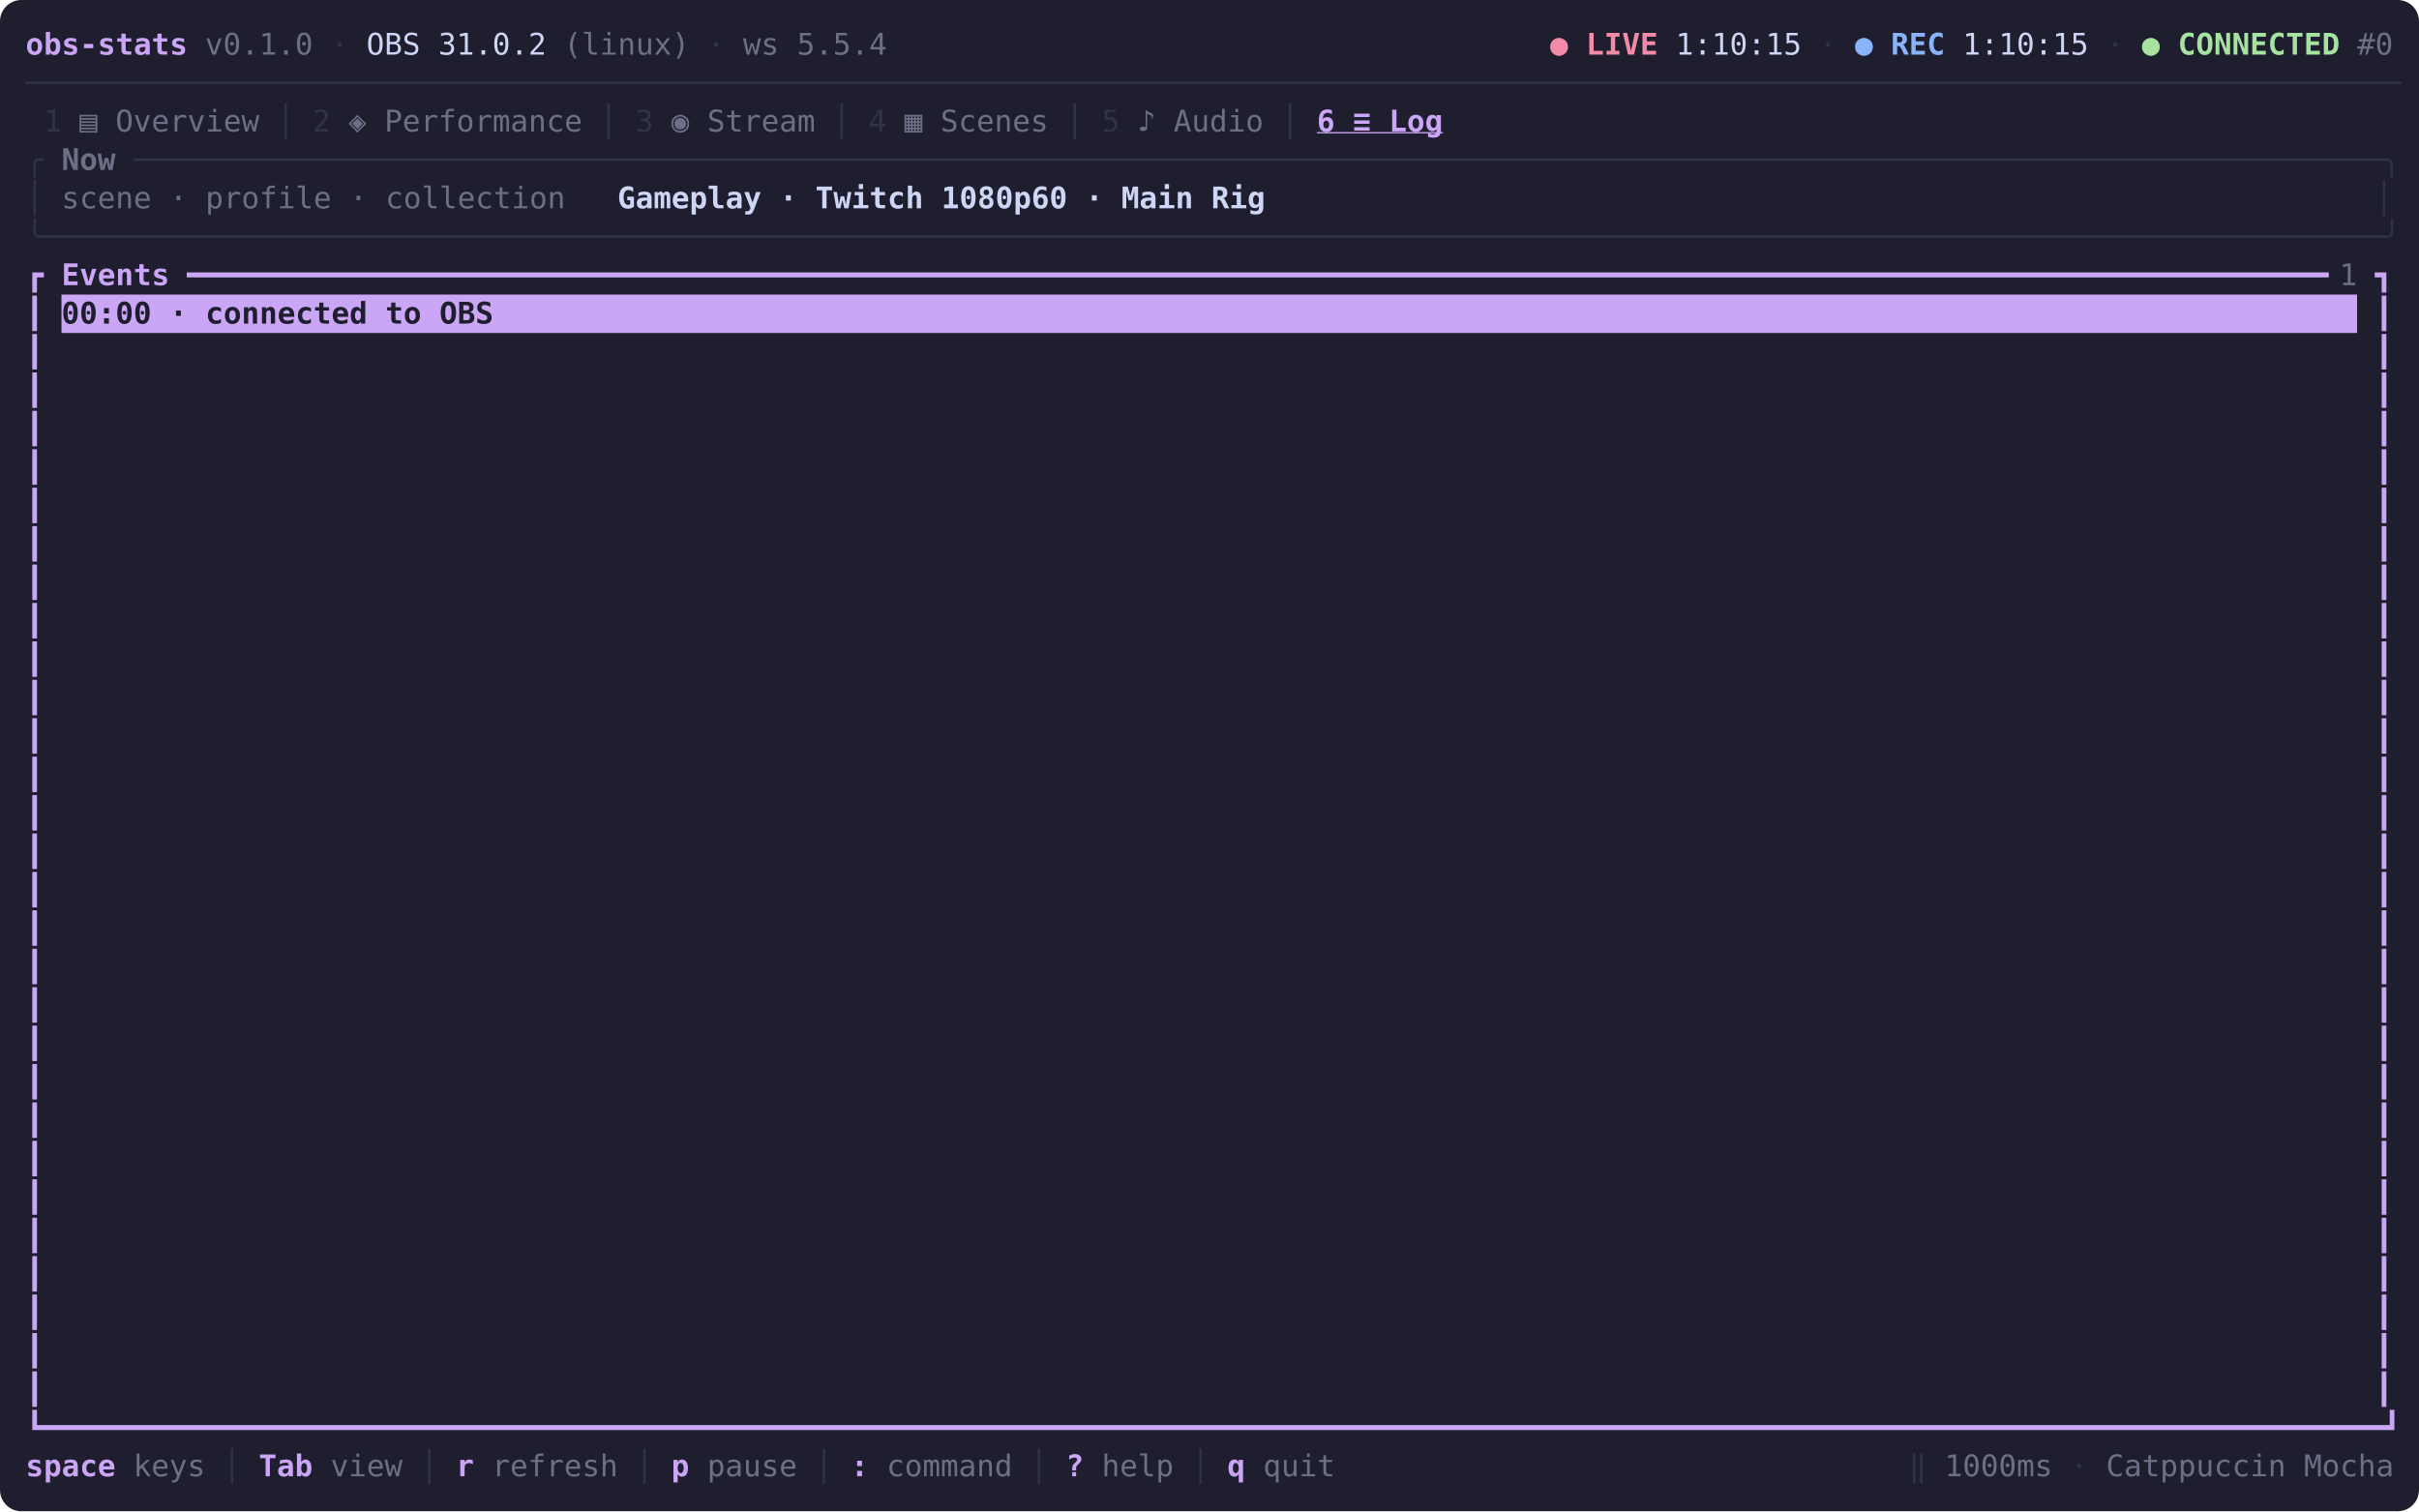
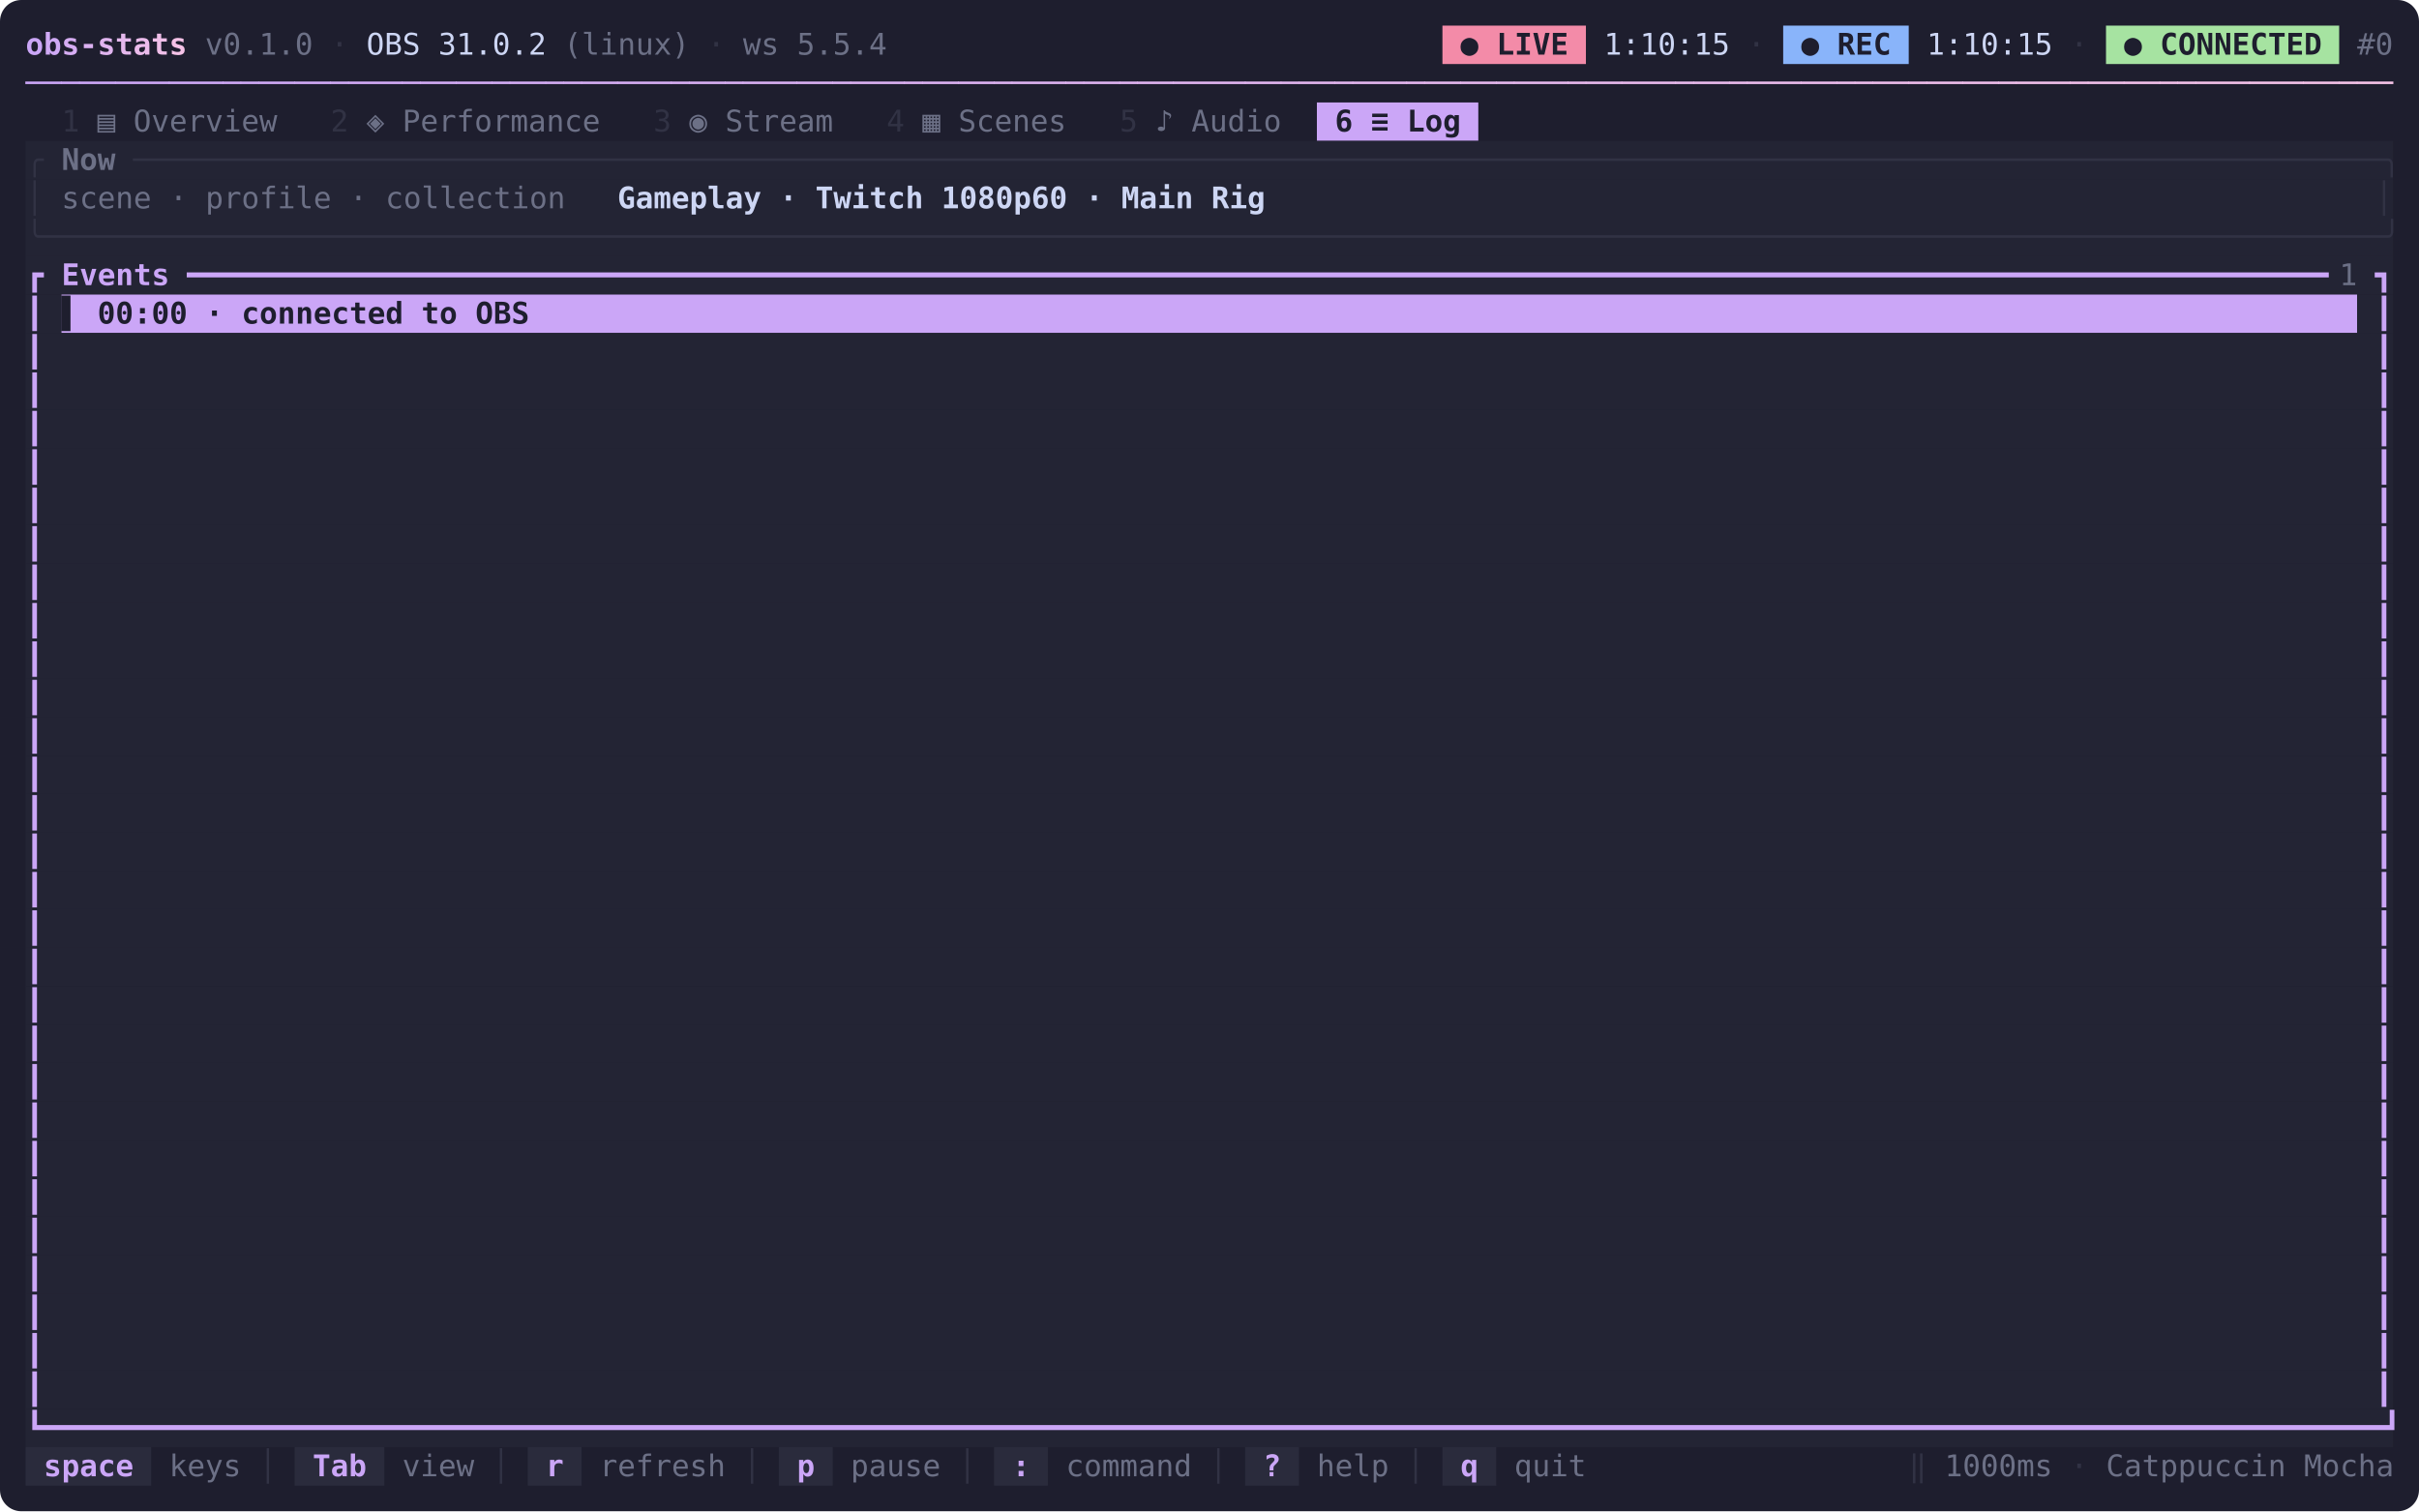
<svg xmlns="http://www.w3.org/2000/svg" viewBox="0 0 1133 708" width="1133" height="708" font-family="ui-monospace, SFMono-Regular, Menlo, Consolas, 'DejaVu Sans Mono', monospace" font-size="14">
  <rect width="100%" height="100%" rx="10" fill="#1E1E2E" />
  <g transform="translate(12 12)">
+     <rect x="663.6" y="0.0" width="67.2" height="18.0" fill="#F38BA8" />
+     <rect x="823.2" y="0.0" width="58.8" height="18.0" fill="#89B4FA" />
+     <rect x="974.4" y="0.0" width="109.2" height="18.0" fill="#A6E3A1" />
+     <rect x="604.8" y="36.0" width="75.6" height="18.0" fill="#CBA6F7" />
+     <rect x="0.0" y="54.0" width="1108.8" height="18.0" fill="#232434" />
+     <rect x="0.0" y="72.0" width="1108.8" height="18.0" fill="#232434" />
+     <rect x="0.0" y="90.0" width="1108.8" height="18.0" fill="#232434" />
+     <rect x="0.0" y="108.0" width="1108.8" height="18.0" fill="#232434" />
+     <rect x="0.0" y="126.0" width="16.8" height="18.0" fill="#232434" />
    <rect x="16.8" y="126.0" width="1075.2" height="18.0" fill="#CBA6F7" />
-     <text x="0.0" y="13.6" textLength="75.6" lengthAdjust="spacingAndGlyphs" fill="#CBA6F7" xml:space="preserve" font-weight="700">obs-stats</text>
+     <rect x="1092.0" y="126.0" width="16.8" height="18.0" fill="#232434" />
+     <rect x="0.0" y="144.0" width="1108.8" height="18.0" fill="#232434" />
+     <rect x="0.0" y="162.0" width="1108.8" height="18.0" fill="#232434" />
+     <rect x="0.0" y="180.0" width="1108.8" height="18.0" fill="#232434" />
+     <rect x="0.0" y="198.0" width="1108.8" height="18.0" fill="#232434" />
+     <rect x="0.0" y="216.0" width="1108.8" height="18.0" fill="#232434" />
+     <rect x="0.0" y="234.0" width="1108.8" height="18.0" fill="#232434" />
+     <rect x="0.0" y="252.0" width="1108.8" height="18.0" fill="#232434" />
+     <rect x="0.0" y="270.0" width="1108.8" height="18.0" fill="#232434" />
+     <rect x="0.0" y="288.0" width="1108.8" height="18.0" fill="#232434" />
+     <rect x="0.0" y="306.0" width="1108.8" height="18.0" fill="#232434" />
+     <rect x="0.0" y="324.0" width="1108.8" height="18.0" fill="#232434" />
+     <rect x="0.0" y="342.0" width="1108.8" height="18.0" fill="#232434" />
+     <rect x="0.0" y="360.0" width="1108.8" height="18.0" fill="#232434" />
+     <rect x="0.0" y="378.0" width="1108.8" height="18.0" fill="#232434" />
+     <rect x="0.0" y="396.0" width="1108.8" height="18.0" fill="#232434" />
+     <rect x="0.0" y="414.0" width="1108.8" height="18.0" fill="#232434" />
+     <rect x="0.0" y="432.0" width="1108.8" height="18.0" fill="#232434" />
+     <rect x="0.0" y="450.0" width="1108.8" height="18.0" fill="#232434" />
+     <rect x="0.0" y="468.0" width="1108.8" height="18.0" fill="#232434" />
+     <rect x="0.0" y="486.0" width="1108.8" height="18.0" fill="#232434" />
+     <rect x="0.0" y="504.0" width="1108.8" height="18.0" fill="#232434" />
+     <rect x="0.0" y="522.0" width="1108.8" height="18.0" fill="#232434" />
+     <rect x="0.0" y="540.0" width="1108.8" height="18.0" fill="#232434" />
+     <rect x="0.0" y="558.0" width="1108.8" height="18.0" fill="#232434" />
+     <rect x="0.0" y="576.0" width="1108.8" height="18.0" fill="#232434" />
+     <rect x="0.0" y="594.0" width="1108.8" height="18.0" fill="#232434" />
+     <rect x="0.0" y="612.0" width="1108.8" height="18.0" fill="#232434" />
+     <rect x="0.0" y="630.0" width="1108.8" height="18.0" fill="#232434" />
+     <rect x="0.0" y="648.0" width="1108.8" height="18.0" fill="#232434" />
+     <rect x="0.0" y="666.0" width="58.8" height="18.0" fill="#2A2B3C" />
+     <rect x="126.0" y="666.0" width="42.0" height="18.0" fill="#2A2B3C" />
+     <rect x="235.2" y="666.0" width="25.2" height="18.0" fill="#2A2B3C" />
+     <rect x="352.8" y="666.0" width="25.2" height="18.0" fill="#2A2B3C" />
+     <rect x="453.6" y="666.0" width="25.2" height="18.0" fill="#2A2B3C" />
+     <rect x="571.2" y="666.0" width="25.2" height="18.0" fill="#2A2B3C" />
+     <rect x="663.6" y="666.0" width="25.2" height="18.0" fill="#2A2B3C" />
+     <text x="0.0" y="13.6" textLength="8.4" lengthAdjust="spacingAndGlyphs" fill="#CBA6F7" xml:space="preserve" font-weight="700">o</text>
+     <text x="8.4" y="13.6" textLength="8.4" lengthAdjust="spacingAndGlyphs" fill="#D0AAF5" xml:space="preserve" font-weight="700">b</text>
+     <text x="16.8" y="13.6" textLength="8.4" lengthAdjust="spacingAndGlyphs" fill="#D6ADF3" xml:space="preserve" font-weight="700">s</text>
+     <text x="25.2" y="13.6" textLength="8.4" lengthAdjust="spacingAndGlyphs" fill="#DBB1F1" xml:space="preserve" font-weight="700">-</text>
+     <text x="33.6" y="13.6" textLength="8.4" lengthAdjust="spacingAndGlyphs" fill="#E0B4EF" xml:space="preserve" font-weight="700">s</text>
+     <text x="42.0" y="13.6" textLength="8.4" lengthAdjust="spacingAndGlyphs" fill="#E5B8ED" xml:space="preserve" font-weight="700">t</text>
+     <text x="50.4" y="13.6" textLength="8.4" lengthAdjust="spacingAndGlyphs" fill="#EBBBEB" xml:space="preserve" font-weight="700">a</text>
+     <text x="58.8" y="13.6" textLength="8.4" lengthAdjust="spacingAndGlyphs" fill="#F0BFE9" xml:space="preserve" font-weight="700">t</text>
+     <text x="67.2" y="13.6" textLength="8.4" lengthAdjust="spacingAndGlyphs" fill="#F5C2E7" xml:space="preserve" font-weight="700">s</text>
    <text x="75.6" y="13.6" textLength="58.8" lengthAdjust="spacingAndGlyphs" fill="#6C7086" xml:space="preserve"> v0.1.0</text>
    <text x="134.4" y="13.6" textLength="25.2" lengthAdjust="spacingAndGlyphs" fill="#313244" xml:space="preserve"> · </text>
    <text x="159.6" y="13.6" textLength="84.0" lengthAdjust="spacingAndGlyphs" fill="#CDD6F4" xml:space="preserve">OBS 31.0.2</text>
    <text x="243.6" y="13.6" textLength="67.2" lengthAdjust="spacingAndGlyphs" fill="#6C7086" xml:space="preserve"> (linux)</text>
    <text x="310.8" y="13.6" textLength="25.2" lengthAdjust="spacingAndGlyphs" fill="#313244" xml:space="preserve"> · </text>
    <text x="336.0" y="13.6" textLength="67.2" lengthAdjust="spacingAndGlyphs" fill="#6C7086" xml:space="preserve">ws 5.5.4</text>
-     <text x="714.0" y="13.6" textLength="50.4" lengthAdjust="spacingAndGlyphs" fill="#F38BA8" xml:space="preserve" font-weight="700">● LIVE</text>
-     <text x="764.4" y="13.6" textLength="67.2" lengthAdjust="spacingAndGlyphs" fill="#CDD6F4" xml:space="preserve"> 1:10:15</text>
-     <text x="831.6" y="13.6" textLength="25.2" lengthAdjust="spacingAndGlyphs" fill="#313244" xml:space="preserve"> · </text>
-     <text x="856.8" y="13.6" textLength="42.0" lengthAdjust="spacingAndGlyphs" fill="#89B4FA" xml:space="preserve" font-weight="700">● REC</text>
-     <text x="898.8" y="13.6" textLength="67.2" lengthAdjust="spacingAndGlyphs" fill="#CDD6F4" xml:space="preserve"> 1:10:15</text>
-     <text x="966.0" y="13.6" textLength="25.2" lengthAdjust="spacingAndGlyphs" fill="#313244" xml:space="preserve"> · </text>
-     <text x="991.2" y="13.6" textLength="92.4" lengthAdjust="spacingAndGlyphs" fill="#A6E3A1" xml:space="preserve" font-weight="700">● CONNECTED</text>
+     <text x="663.6" y="13.6" textLength="67.2" lengthAdjust="spacingAndGlyphs" fill="#1E1E2E" xml:space="preserve" font-weight="700"> ● LIVE </text>
+     <text x="730.8" y="13.6" textLength="67.2" lengthAdjust="spacingAndGlyphs" fill="#CDD6F4" xml:space="preserve"> 1:10:15</text>
+     <text x="798.0" y="13.6" textLength="25.2" lengthAdjust="spacingAndGlyphs" fill="#313244" xml:space="preserve"> · </text>
+     <text x="823.2" y="13.6" textLength="58.8" lengthAdjust="spacingAndGlyphs" fill="#1E1E2E" xml:space="preserve" font-weight="700"> ● REC </text>
+     <text x="882.0" y="13.6" textLength="67.2" lengthAdjust="spacingAndGlyphs" fill="#CDD6F4" xml:space="preserve"> 1:10:15</text>
+     <text x="949.2" y="13.6" textLength="25.2" lengthAdjust="spacingAndGlyphs" fill="#313244" xml:space="preserve"> · </text>
+     <text x="974.4" y="13.6" textLength="109.2" lengthAdjust="spacingAndGlyphs" fill="#1E1E2E" xml:space="preserve" font-weight="700"> ● CONNECTED </text>
    <text x="1083.6" y="13.6" textLength="25.2" lengthAdjust="spacingAndGlyphs" fill="#6C7086" xml:space="preserve"> #0</text>
-     <text x="0.0" y="31.6" textLength="1108.8" lengthAdjust="spacingAndGlyphs" fill="#313244" xml:space="preserve">────────────────────────────────────────────────────────────────────────────────────────────────────────────────────────────────────</text>
-     <text x="8.4" y="49.6" textLength="16.8" lengthAdjust="spacingAndGlyphs" fill="#313244" xml:space="preserve">1 </text>
-     <text x="25.2" y="49.6" textLength="92.4" lengthAdjust="spacingAndGlyphs" fill="#6C7086" xml:space="preserve">▤ Overview </text>
-     <text x="117.6" y="49.6" textLength="8.4" lengthAdjust="spacingAndGlyphs" fill="#313244" xml:space="preserve">│</text>
-     <text x="134.4" y="49.6" textLength="16.8" lengthAdjust="spacingAndGlyphs" fill="#313244" xml:space="preserve">2 </text>
-     <text x="151.2" y="49.6" textLength="117.6" lengthAdjust="spacingAndGlyphs" fill="#6C7086" xml:space="preserve">◈ Performance </text>
-     <text x="268.8" y="49.6" textLength="8.4" lengthAdjust="spacingAndGlyphs" fill="#313244" xml:space="preserve">│</text>
-     <text x="285.6" y="49.6" textLength="16.8" lengthAdjust="spacingAndGlyphs" fill="#313244" xml:space="preserve">3 </text>
-     <text x="302.4" y="49.6" textLength="75.6" lengthAdjust="spacingAndGlyphs" fill="#6C7086" xml:space="preserve">◉ Stream </text>
-     <text x="378.0" y="49.6" textLength="8.4" lengthAdjust="spacingAndGlyphs" fill="#313244" xml:space="preserve">│</text>
-     <text x="394.8" y="49.6" textLength="16.8" lengthAdjust="spacingAndGlyphs" fill="#313244" xml:space="preserve">4 </text>
-     <text x="411.6" y="49.6" textLength="75.6" lengthAdjust="spacingAndGlyphs" fill="#6C7086" xml:space="preserve">▦ Scenes </text>
-     <text x="487.2" y="49.6" textLength="8.4" lengthAdjust="spacingAndGlyphs" fill="#313244" xml:space="preserve">│</text>
-     <text x="504.0" y="49.6" textLength="16.8" lengthAdjust="spacingAndGlyphs" fill="#313244" xml:space="preserve">5 </text>
-     <text x="520.8" y="49.6" textLength="67.2" lengthAdjust="spacingAndGlyphs" fill="#6C7086" xml:space="preserve">♪ Audio </text>
-     <text x="588.0" y="49.6" textLength="8.4" lengthAdjust="spacingAndGlyphs" fill="#313244" xml:space="preserve">│</text>
-     <text x="604.8" y="49.6" textLength="58.8" lengthAdjust="spacingAndGlyphs" fill="#CBA6F7" xml:space="preserve" font-weight="700" text-decoration="underline">6 ≡ Log</text>
+     <text x="0.0" y="31.6" textLength="16.8" lengthAdjust="spacingAndGlyphs" fill="#CBA6F7" xml:space="preserve">──</text>
+     <text x="16.8" y="31.6" textLength="8.4" lengthAdjust="spacingAndGlyphs" fill="#CCA6F7" xml:space="preserve">─</text>
+     <text x="25.2" y="31.6" textLength="16.8" lengthAdjust="spacingAndGlyphs" fill="#CCA7F7" xml:space="preserve">──</text>
+     <text x="42.0" y="31.6" textLength="25.2" lengthAdjust="spacingAndGlyphs" fill="#CDA7F6" xml:space="preserve">───</text>
+     <text x="67.2" y="31.6" textLength="25.2" lengthAdjust="spacingAndGlyphs" fill="#CEA8F6" xml:space="preserve">───</text>
+     <text x="92.4" y="31.6" textLength="8.4" lengthAdjust="spacingAndGlyphs" fill="#CFA8F6" xml:space="preserve">─</text>
+     <text x="100.8" y="31.6" textLength="8.4" lengthAdjust="spacingAndGlyphs" fill="#CFA9F6" xml:space="preserve">─</text>
+     <text x="109.2" y="31.6" textLength="16.8" lengthAdjust="spacingAndGlyphs" fill="#CFA9F5" xml:space="preserve">──</text>
+     <text x="126.0" y="31.6" textLength="16.8" lengthAdjust="spacingAndGlyphs" fill="#D0A9F5" xml:space="preserve">──</text>
+     <text x="142.8" y="31.6" textLength="8.4" lengthAdjust="spacingAndGlyphs" fill="#D0AAF5" xml:space="preserve">─</text>
+     <text x="151.2" y="31.6" textLength="25.2" lengthAdjust="spacingAndGlyphs" fill="#D1AAF5" xml:space="preserve">───</text>
+     <text x="176.4" y="31.6" textLength="8.4" lengthAdjust="spacingAndGlyphs" fill="#D2AAF4" xml:space="preserve">─</text>
+     <text x="184.8" y="31.6" textLength="16.8" lengthAdjust="spacingAndGlyphs" fill="#D2ABF4" xml:space="preserve">──</text>
+     <text x="201.6" y="31.6" textLength="16.8" lengthAdjust="spacingAndGlyphs" fill="#D3ABF4" xml:space="preserve">──</text>
+     <text x="218.4" y="31.6" textLength="8.4" lengthAdjust="spacingAndGlyphs" fill="#D3ACF4" xml:space="preserve">─</text>
+     <text x="226.8" y="31.6" textLength="16.8" lengthAdjust="spacingAndGlyphs" fill="#D4ACF4" xml:space="preserve">──</text>
+     <text x="243.6" y="31.6" textLength="8.4" lengthAdjust="spacingAndGlyphs" fill="#D4ACF3" xml:space="preserve">─</text>
+     <text x="252.0" y="31.6" textLength="8.4" lengthAdjust="spacingAndGlyphs" fill="#D5ACF3" xml:space="preserve">─</text>
+     <text x="260.4" y="31.6" textLength="16.8" lengthAdjust="spacingAndGlyphs" fill="#D5ADF3" xml:space="preserve">──</text>
+     <text x="277.2" y="31.6" textLength="25.2" lengthAdjust="spacingAndGlyphs" fill="#D6ADF3" xml:space="preserve">───</text>
+     <text x="302.4" y="31.6" textLength="8.4" lengthAdjust="spacingAndGlyphs" fill="#D7AEF3" xml:space="preserve">─</text>
+     <text x="310.8" y="31.6" textLength="16.8" lengthAdjust="spacingAndGlyphs" fill="#D7AEF2" xml:space="preserve">──</text>
+     <text x="327.6" y="31.6" textLength="8.4" lengthAdjust="spacingAndGlyphs" fill="#D8AEF2" xml:space="preserve">─</text>
+     <text x="336.0" y="31.6" textLength="25.2" lengthAdjust="spacingAndGlyphs" fill="#D8AFF2" xml:space="preserve">───</text>
+     <text x="361.2" y="31.6" textLength="16.8" lengthAdjust="spacingAndGlyphs" fill="#D9AFF2" xml:space="preserve">──</text>
+     <text x="378.0" y="31.6" textLength="8.4" lengthAdjust="spacingAndGlyphs" fill="#D9B0F2" xml:space="preserve">─</text>
+     <text x="386.4" y="31.6" textLength="25.2" lengthAdjust="spacingAndGlyphs" fill="#DAB0F1" xml:space="preserve">───</text>
+     <text x="411.6" y="31.6" textLength="8.4" lengthAdjust="spacingAndGlyphs" fill="#DBB0F1" xml:space="preserve">─</text>
+     <text x="420.0" y="31.6" textLength="16.8" lengthAdjust="spacingAndGlyphs" fill="#DBB1F1" xml:space="preserve">──</text>
+     <text x="436.8" y="31.6" textLength="16.8" lengthAdjust="spacingAndGlyphs" fill="#DCB1F1" xml:space="preserve">──</text>
+     <text x="453.6" y="31.6" textLength="8.4" lengthAdjust="spacingAndGlyphs" fill="#DCB2F0" xml:space="preserve">─</text>
+     <text x="462.0" y="31.6" textLength="25.2" lengthAdjust="spacingAndGlyphs" fill="#DDB2F0" xml:space="preserve">───</text>
+     <text x="487.2" y="31.6" textLength="8.4" lengthAdjust="spacingAndGlyphs" fill="#DEB2F0" xml:space="preserve">─</text>
+     <text x="495.6" y="31.6" textLength="16.8" lengthAdjust="spacingAndGlyphs" fill="#DEB3F0" xml:space="preserve">──</text>
+     <text x="512.4" y="31.6" textLength="8.4" lengthAdjust="spacingAndGlyphs" fill="#DFB3F0" xml:space="preserve">─</text>
+     <text x="520.8" y="31.6" textLength="16.8" lengthAdjust="spacingAndGlyphs" fill="#DFB3EF" xml:space="preserve">──</text>
+     <text x="537.6" y="31.6" textLength="33.6" lengthAdjust="spacingAndGlyphs" fill="#E0B4EF" xml:space="preserve">────</text>
+     <text x="571.2" y="31.6" textLength="16.8" lengthAdjust="spacingAndGlyphs" fill="#E1B5EF" xml:space="preserve">──</text>
+     <text x="588.0" y="31.6" textLength="8.4" lengthAdjust="spacingAndGlyphs" fill="#E1B5EE" xml:space="preserve">─</text>
+     <text x="596.4" y="31.6" textLength="16.8" lengthAdjust="spacingAndGlyphs" fill="#E2B5EE" xml:space="preserve">──</text>
+     <text x="613.2" y="31.6" textLength="8.4" lengthAdjust="spacingAndGlyphs" fill="#E2B6EE" xml:space="preserve">─</text>
+     <text x="621.6" y="31.6" textLength="25.2" lengthAdjust="spacingAndGlyphs" fill="#E3B6EE" xml:space="preserve">───</text>
+     <text x="646.8" y="31.6" textLength="8.4" lengthAdjust="spacingAndGlyphs" fill="#E4B6EE" xml:space="preserve">─</text>
+     <text x="655.2" y="31.6" textLength="16.8" lengthAdjust="spacingAndGlyphs" fill="#E4B7ED" xml:space="preserve">──</text>
+     <text x="672.0" y="31.6" textLength="16.8" lengthAdjust="spacingAndGlyphs" fill="#E5B7ED" xml:space="preserve">──</text>
+     <text x="688.8" y="31.6" textLength="8.4" lengthAdjust="spacingAndGlyphs" fill="#E5B8ED" xml:space="preserve">─</text>
+     <text x="697.2" y="31.6" textLength="25.2" lengthAdjust="spacingAndGlyphs" fill="#E6B8ED" xml:space="preserve">───</text>
+     <text x="722.4" y="31.6" textLength="8.4" lengthAdjust="spacingAndGlyphs" fill="#E7B8EC" xml:space="preserve">─</text>
+     <text x="730.8" y="31.6" textLength="16.8" lengthAdjust="spacingAndGlyphs" fill="#E7B9EC" xml:space="preserve">──</text>
+     <text x="747.6" y="31.6" textLength="25.2" lengthAdjust="spacingAndGlyphs" fill="#E8B9EC" xml:space="preserve">───</text>
+     <text x="772.8" y="31.6" textLength="8.4" lengthAdjust="spacingAndGlyphs" fill="#E8BAEC" xml:space="preserve">─</text>
+     <text x="781.2" y="31.6" textLength="16.8" lengthAdjust="spacingAndGlyphs" fill="#E9BAEC" xml:space="preserve">──</text>
+     <text x="798.0" y="31.6" textLength="8.4" lengthAdjust="spacingAndGlyphs" fill="#E9BAEB" xml:space="preserve">─</text>
+     <text x="806.4" y="31.6" textLength="25.2" lengthAdjust="spacingAndGlyphs" fill="#EABBEB" xml:space="preserve">───</text>
+     <text x="831.6" y="31.6" textLength="16.8" lengthAdjust="spacingAndGlyphs" fill="#EBBBEB" xml:space="preserve">──</text>
+     <text x="848.4" y="31.6" textLength="8.4" lengthAdjust="spacingAndGlyphs" fill="#EBBCEB" xml:space="preserve">─</text>
+     <text x="856.8" y="31.6" textLength="8.4" lengthAdjust="spacingAndGlyphs" fill="#ECBCEB" xml:space="preserve">─</text>
+     <text x="865.2" y="31.6" textLength="16.8" lengthAdjust="spacingAndGlyphs" fill="#ECBCEA" xml:space="preserve">──</text>
+     <text x="882.0" y="31.6" textLength="8.4" lengthAdjust="spacingAndGlyphs" fill="#EDBCEA" xml:space="preserve">─</text>
+     <text x="890.4" y="31.6" textLength="16.8" lengthAdjust="spacingAndGlyphs" fill="#EDBDEA" xml:space="preserve">──</text>
+     <text x="907.2" y="31.6" textLength="16.8" lengthAdjust="spacingAndGlyphs" fill="#EEBDEA" xml:space="preserve">──</text>
+     <text x="924.0" y="31.6" textLength="8.4" lengthAdjust="spacingAndGlyphs" fill="#EEBEEA" xml:space="preserve">─</text>
+     <text x="932.4" y="31.6" textLength="25.2" lengthAdjust="spacingAndGlyphs" fill="#EFBEE9" xml:space="preserve">───</text>
+     <text x="957.6" y="31.6" textLength="8.4" lengthAdjust="spacingAndGlyphs" fill="#F0BEE9" xml:space="preserve">─</text>
+     <text x="966.0" y="31.6" textLength="16.8" lengthAdjust="spacingAndGlyphs" fill="#F0BFE9" xml:space="preserve">──</text>
+     <text x="982.8" y="31.6" textLength="16.8" lengthAdjust="spacingAndGlyphs" fill="#F1BFE9" xml:space="preserve">──</text>
+     <text x="999.6" y="31.6" textLength="8.4" lengthAdjust="spacingAndGlyphs" fill="#F1BFE8" xml:space="preserve">─</text>
+     <text x="1008.0" y="31.6" textLength="8.4" lengthAdjust="spacingAndGlyphs" fill="#F1C0E8" xml:space="preserve">─</text>
+     <text x="1016.4" y="31.6" textLength="25.2" lengthAdjust="spacingAndGlyphs" fill="#F2C0E8" xml:space="preserve">───</text>
+     <text x="1041.6" y="31.6" textLength="25.2" lengthAdjust="spacingAndGlyphs" fill="#F3C1E8" xml:space="preserve">───</text>
+     <text x="1066.8" y="31.6" textLength="16.8" lengthAdjust="spacingAndGlyphs" fill="#F4C1E7" xml:space="preserve">──</text>
+     <text x="1083.6" y="31.6" textLength="8.4" lengthAdjust="spacingAndGlyphs" fill="#F4C2E7" xml:space="preserve">─</text>
+     <text x="1092.0" y="31.6" textLength="16.8" lengthAdjust="spacingAndGlyphs" fill="#F5C2E7" xml:space="preserve">──</text>
+     <text x="8.4" y="49.6" textLength="25.2" lengthAdjust="spacingAndGlyphs" fill="#313244" xml:space="preserve"> 1 </text>
+     <text x="33.6" y="49.6" textLength="92.4" lengthAdjust="spacingAndGlyphs" fill="#6C7086" xml:space="preserve">▤ Overview </text>
+     <text x="134.4" y="49.6" textLength="25.2" lengthAdjust="spacingAndGlyphs" fill="#313244" xml:space="preserve"> 2 </text>
+     <text x="159.6" y="49.6" textLength="117.6" lengthAdjust="spacingAndGlyphs" fill="#6C7086" xml:space="preserve">◈ Performance </text>
+     <text x="285.6" y="49.6" textLength="25.2" lengthAdjust="spacingAndGlyphs" fill="#313244" xml:space="preserve"> 3 </text>
+     <text x="310.8" y="49.6" textLength="75.6" lengthAdjust="spacingAndGlyphs" fill="#6C7086" xml:space="preserve">◉ Stream </text>
+     <text x="394.8" y="49.6" textLength="25.2" lengthAdjust="spacingAndGlyphs" fill="#313244" xml:space="preserve"> 4 </text>
+     <text x="420.0" y="49.6" textLength="75.6" lengthAdjust="spacingAndGlyphs" fill="#6C7086" xml:space="preserve">▦ Scenes </text>
+     <text x="504.0" y="49.6" textLength="25.2" lengthAdjust="spacingAndGlyphs" fill="#313244" xml:space="preserve"> 5 </text>
+     <text x="529.2" y="49.6" textLength="67.2" lengthAdjust="spacingAndGlyphs" fill="#6C7086" xml:space="preserve">♪ Audio </text>
+     <text x="604.8" y="49.6" textLength="75.6" lengthAdjust="spacingAndGlyphs" fill="#1E1E2E" xml:space="preserve" font-weight="700"> 6 ≡ Log </text>
    <text x="0.0" y="67.6" textLength="8.4" lengthAdjust="spacingAndGlyphs" fill="#313244" xml:space="preserve">╭</text>
    <text x="8.4" y="67.6" textLength="42.0" lengthAdjust="spacingAndGlyphs" fill="#6C7086" xml:space="preserve" font-weight="700"> Now </text>
    <text x="50.4" y="67.6" textLength="1058.4" lengthAdjust="spacingAndGlyphs" fill="#313244" xml:space="preserve">─────────────────────────────────────────────────────────────────────────────────────────────────────────────────────────────╮</text>
    <text x="0.0" y="85.6" textLength="8.4" lengthAdjust="spacingAndGlyphs" fill="#313244" xml:space="preserve">│</text>
    <text x="16.8" y="85.6" textLength="260.4" lengthAdjust="spacingAndGlyphs" fill="#6C7086" xml:space="preserve">scene · profile · collection   </text>
    <text x="277.2" y="85.6" textLength="302.4" lengthAdjust="spacingAndGlyphs" fill="#CDD6F4" xml:space="preserve" font-weight="700">Gameplay · Twitch 1080p60 · Main Rig</text>
    <text x="1100.4" y="85.6" textLength="8.4" lengthAdjust="spacingAndGlyphs" fill="#313244" xml:space="preserve">│</text>
    <text x="0.0" y="103.6" textLength="1108.8" lengthAdjust="spacingAndGlyphs" fill="#313244" xml:space="preserve">╰──────────────────────────────────────────────────────────────────────────────────────────────────────────────────────────────────╯</text>
    <text x="0.0" y="121.6" textLength="8.4" lengthAdjust="spacingAndGlyphs" fill="#CBA6F7" xml:space="preserve">┏</text>
    <text x="8.4" y="121.6" textLength="67.2" lengthAdjust="spacingAndGlyphs" fill="#CBA6F7" xml:space="preserve" font-weight="700"> Events </text>
    <text x="75.6" y="121.6" textLength="999.6" lengthAdjust="spacingAndGlyphs" fill="#CBA6F7" xml:space="preserve">━━━━━━━━━━━━━━━━━━━━━━━━━━━━━━━━━━━━━━━━━━━━━━━━━━━━━━━━━━━━━━━━━━━━━━━━━━━━━━━━━━━━━━━━━━━━━━━━━━━━━━━━━━━━━━━━━━━━━━━</text>
    <text x="1075.2" y="121.6" textLength="25.2" lengthAdjust="spacingAndGlyphs" fill="#6C7086" xml:space="preserve"> 1 </text>
    <text x="1100.4" y="121.6" textLength="8.4" lengthAdjust="spacingAndGlyphs" fill="#CBA6F7" xml:space="preserve">┓</text>
    <text x="0.0" y="139.6" textLength="8.4" lengthAdjust="spacingAndGlyphs" fill="#CBA6F7" xml:space="preserve">┃</text>
-     <text x="16.8" y="139.6" textLength="1075.2" lengthAdjust="spacingAndGlyphs" fill="#1E1E2E" xml:space="preserve" font-weight="700">00:00 · connected to OBS                                                                                                        </text>
+     <text x="16.8" y="139.6" textLength="1075.2" lengthAdjust="spacingAndGlyphs" fill="#1E1E2E" xml:space="preserve" font-weight="700">▌ 00:00 · connected to OBS                                                                                                      </text>
    <text x="1100.4" y="139.6" textLength="8.4" lengthAdjust="spacingAndGlyphs" fill="#CBA6F7" xml:space="preserve">┃</text>
    <text x="0.0" y="157.6" textLength="8.4" lengthAdjust="spacingAndGlyphs" fill="#CBA6F7" xml:space="preserve">┃</text>
    <text x="1100.4" y="157.6" textLength="8.4" lengthAdjust="spacingAndGlyphs" fill="#CBA6F7" xml:space="preserve">┃</text>
    <text x="0.0" y="175.6" textLength="8.4" lengthAdjust="spacingAndGlyphs" fill="#CBA6F7" xml:space="preserve">┃</text>
    <text x="1100.4" y="175.6" textLength="8.4" lengthAdjust="spacingAndGlyphs" fill="#CBA6F7" xml:space="preserve">┃</text>
    <text x="0.0" y="193.6" textLength="8.4" lengthAdjust="spacingAndGlyphs" fill="#CBA6F7" xml:space="preserve">┃</text>
    <text x="1100.4" y="193.6" textLength="8.4" lengthAdjust="spacingAndGlyphs" fill="#CBA6F7" xml:space="preserve">┃</text>
    <text x="0.0" y="211.6" textLength="8.4" lengthAdjust="spacingAndGlyphs" fill="#CBA6F7" xml:space="preserve">┃</text>
    <text x="1100.4" y="211.6" textLength="8.4" lengthAdjust="spacingAndGlyphs" fill="#CBA6F7" xml:space="preserve">┃</text>
    <text x="0.0" y="229.6" textLength="8.4" lengthAdjust="spacingAndGlyphs" fill="#CBA6F7" xml:space="preserve">┃</text>
    <text x="1100.4" y="229.6" textLength="8.4" lengthAdjust="spacingAndGlyphs" fill="#CBA6F7" xml:space="preserve">┃</text>
    <text x="0.0" y="247.6" textLength="8.4" lengthAdjust="spacingAndGlyphs" fill="#CBA6F7" xml:space="preserve">┃</text>
    <text x="1100.4" y="247.6" textLength="8.4" lengthAdjust="spacingAndGlyphs" fill="#CBA6F7" xml:space="preserve">┃</text>
    <text x="0.0" y="265.6" textLength="8.4" lengthAdjust="spacingAndGlyphs" fill="#CBA6F7" xml:space="preserve">┃</text>
    <text x="1100.4" y="265.6" textLength="8.4" lengthAdjust="spacingAndGlyphs" fill="#CBA6F7" xml:space="preserve">┃</text>
    <text x="0.0" y="283.6" textLength="8.4" lengthAdjust="spacingAndGlyphs" fill="#CBA6F7" xml:space="preserve">┃</text>
    <text x="1100.4" y="283.6" textLength="8.4" lengthAdjust="spacingAndGlyphs" fill="#CBA6F7" xml:space="preserve">┃</text>
    <text x="0.0" y="301.6" textLength="8.4" lengthAdjust="spacingAndGlyphs" fill="#CBA6F7" xml:space="preserve">┃</text>
    <text x="1100.4" y="301.6" textLength="8.4" lengthAdjust="spacingAndGlyphs" fill="#CBA6F7" xml:space="preserve">┃</text>
    <text x="0.0" y="319.6" textLength="8.4" lengthAdjust="spacingAndGlyphs" fill="#CBA6F7" xml:space="preserve">┃</text>
    <text x="1100.4" y="319.6" textLength="8.4" lengthAdjust="spacingAndGlyphs" fill="#CBA6F7" xml:space="preserve">┃</text>
    <text x="0.0" y="337.6" textLength="8.4" lengthAdjust="spacingAndGlyphs" fill="#CBA6F7" xml:space="preserve">┃</text>
    <text x="1100.4" y="337.6" textLength="8.4" lengthAdjust="spacingAndGlyphs" fill="#CBA6F7" xml:space="preserve">┃</text>
    <text x="0.0" y="355.6" textLength="8.4" lengthAdjust="spacingAndGlyphs" fill="#CBA6F7" xml:space="preserve">┃</text>
    <text x="1100.4" y="355.6" textLength="8.4" lengthAdjust="spacingAndGlyphs" fill="#CBA6F7" xml:space="preserve">┃</text>
    <text x="0.0" y="373.6" textLength="8.4" lengthAdjust="spacingAndGlyphs" fill="#CBA6F7" xml:space="preserve">┃</text>
    <text x="1100.4" y="373.6" textLength="8.4" lengthAdjust="spacingAndGlyphs" fill="#CBA6F7" xml:space="preserve">┃</text>
    <text x="0.0" y="391.6" textLength="8.4" lengthAdjust="spacingAndGlyphs" fill="#CBA6F7" xml:space="preserve">┃</text>
    <text x="1100.4" y="391.6" textLength="8.4" lengthAdjust="spacingAndGlyphs" fill="#CBA6F7" xml:space="preserve">┃</text>
    <text x="0.0" y="409.6" textLength="8.4" lengthAdjust="spacingAndGlyphs" fill="#CBA6F7" xml:space="preserve">┃</text>
    <text x="1100.4" y="409.6" textLength="8.4" lengthAdjust="spacingAndGlyphs" fill="#CBA6F7" xml:space="preserve">┃</text>
    <text x="0.0" y="427.6" textLength="8.4" lengthAdjust="spacingAndGlyphs" fill="#CBA6F7" xml:space="preserve">┃</text>
    <text x="1100.4" y="427.6" textLength="8.4" lengthAdjust="spacingAndGlyphs" fill="#CBA6F7" xml:space="preserve">┃</text>
    <text x="0.0" y="445.6" textLength="8.4" lengthAdjust="spacingAndGlyphs" fill="#CBA6F7" xml:space="preserve">┃</text>
    <text x="1100.4" y="445.6" textLength="8.4" lengthAdjust="spacingAndGlyphs" fill="#CBA6F7" xml:space="preserve">┃</text>
    <text x="0.0" y="463.6" textLength="8.4" lengthAdjust="spacingAndGlyphs" fill="#CBA6F7" xml:space="preserve">┃</text>
    <text x="1100.4" y="463.6" textLength="8.4" lengthAdjust="spacingAndGlyphs" fill="#CBA6F7" xml:space="preserve">┃</text>
    <text x="0.0" y="481.6" textLength="8.4" lengthAdjust="spacingAndGlyphs" fill="#CBA6F7" xml:space="preserve">┃</text>
    <text x="1100.4" y="481.6" textLength="8.4" lengthAdjust="spacingAndGlyphs" fill="#CBA6F7" xml:space="preserve">┃</text>
    <text x="0.0" y="499.6" textLength="8.4" lengthAdjust="spacingAndGlyphs" fill="#CBA6F7" xml:space="preserve">┃</text>
    <text x="1100.4" y="499.6" textLength="8.4" lengthAdjust="spacingAndGlyphs" fill="#CBA6F7" xml:space="preserve">┃</text>
    <text x="0.0" y="517.6" textLength="8.4" lengthAdjust="spacingAndGlyphs" fill="#CBA6F7" xml:space="preserve">┃</text>
    <text x="1100.4" y="517.6" textLength="8.4" lengthAdjust="spacingAndGlyphs" fill="#CBA6F7" xml:space="preserve">┃</text>
    <text x="0.0" y="535.6" textLength="8.4" lengthAdjust="spacingAndGlyphs" fill="#CBA6F7" xml:space="preserve">┃</text>
    <text x="1100.4" y="535.6" textLength="8.4" lengthAdjust="spacingAndGlyphs" fill="#CBA6F7" xml:space="preserve">┃</text>
    <text x="0.0" y="553.6" textLength="8.4" lengthAdjust="spacingAndGlyphs" fill="#CBA6F7" xml:space="preserve">┃</text>
    <text x="1100.4" y="553.6" textLength="8.4" lengthAdjust="spacingAndGlyphs" fill="#CBA6F7" xml:space="preserve">┃</text>
    <text x="0.0" y="571.6" textLength="8.4" lengthAdjust="spacingAndGlyphs" fill="#CBA6F7" xml:space="preserve">┃</text>
    <text x="1100.4" y="571.6" textLength="8.4" lengthAdjust="spacingAndGlyphs" fill="#CBA6F7" xml:space="preserve">┃</text>
    <text x="0.0" y="589.6" textLength="8.4" lengthAdjust="spacingAndGlyphs" fill="#CBA6F7" xml:space="preserve">┃</text>
    <text x="1100.4" y="589.6" textLength="8.4" lengthAdjust="spacingAndGlyphs" fill="#CBA6F7" xml:space="preserve">┃</text>
    <text x="0.0" y="607.6" textLength="8.4" lengthAdjust="spacingAndGlyphs" fill="#CBA6F7" xml:space="preserve">┃</text>
    <text x="1100.4" y="607.6" textLength="8.4" lengthAdjust="spacingAndGlyphs" fill="#CBA6F7" xml:space="preserve">┃</text>
    <text x="0.0" y="625.6" textLength="8.4" lengthAdjust="spacingAndGlyphs" fill="#CBA6F7" xml:space="preserve">┃</text>
    <text x="1100.4" y="625.6" textLength="8.4" lengthAdjust="spacingAndGlyphs" fill="#CBA6F7" xml:space="preserve">┃</text>
    <text x="0.0" y="643.6" textLength="8.4" lengthAdjust="spacingAndGlyphs" fill="#CBA6F7" xml:space="preserve">┃</text>
    <text x="1100.4" y="643.6" textLength="8.4" lengthAdjust="spacingAndGlyphs" fill="#CBA6F7" xml:space="preserve">┃</text>
    <text x="0.0" y="661.6" textLength="1108.8" lengthAdjust="spacingAndGlyphs" fill="#CBA6F7" xml:space="preserve">┗━━━━━━━━━━━━━━━━━━━━━━━━━━━━━━━━━━━━━━━━━━━━━━━━━━━━━━━━━━━━━━━━━━━━━━━━━━━━━━━━━━━━━━━━━━━━━━━━━━━━━━━━━━━━━━━━━━━━━━━━━━━━━━━━━━┛</text>
-     <text x="0.0" y="679.6" textLength="42.0" lengthAdjust="spacingAndGlyphs" fill="#CBA6F7" xml:space="preserve" font-weight="700">space</text>
-     <text x="42.0" y="679.6" textLength="42.0" lengthAdjust="spacingAndGlyphs" fill="#6C7086" xml:space="preserve"> keys</text>
-     <text x="84.0" y="679.6" textLength="25.2" lengthAdjust="spacingAndGlyphs" fill="#313244" xml:space="preserve"> │ </text>
-     <text x="109.2" y="679.6" textLength="25.2" lengthAdjust="spacingAndGlyphs" fill="#CBA6F7" xml:space="preserve" font-weight="700">Tab</text>
-     <text x="134.4" y="679.6" textLength="42.0" lengthAdjust="spacingAndGlyphs" fill="#6C7086" xml:space="preserve"> view</text>
-     <text x="176.4" y="679.6" textLength="25.2" lengthAdjust="spacingAndGlyphs" fill="#313244" xml:space="preserve"> │ </text>
-     <text x="201.6" y="679.6" textLength="8.4" lengthAdjust="spacingAndGlyphs" fill="#CBA6F7" xml:space="preserve" font-weight="700">r</text>
-     <text x="210.0" y="679.6" textLength="67.2" lengthAdjust="spacingAndGlyphs" fill="#6C7086" xml:space="preserve"> refresh</text>
-     <text x="277.2" y="679.6" textLength="25.2" lengthAdjust="spacingAndGlyphs" fill="#313244" xml:space="preserve"> │ </text>
-     <text x="302.4" y="679.6" textLength="8.4" lengthAdjust="spacingAndGlyphs" fill="#CBA6F7" xml:space="preserve" font-weight="700">p</text>
-     <text x="310.8" y="679.6" textLength="50.4" lengthAdjust="spacingAndGlyphs" fill="#6C7086" xml:space="preserve"> pause</text>
-     <text x="361.2" y="679.6" textLength="25.2" lengthAdjust="spacingAndGlyphs" fill="#313244" xml:space="preserve"> │ </text>
-     <text x="386.4" y="679.6" textLength="8.4" lengthAdjust="spacingAndGlyphs" fill="#CBA6F7" xml:space="preserve" font-weight="700">:</text>
-     <text x="394.8" y="679.6" textLength="67.2" lengthAdjust="spacingAndGlyphs" fill="#6C7086" xml:space="preserve"> command</text>
-     <text x="462.0" y="679.6" textLength="25.2" lengthAdjust="spacingAndGlyphs" fill="#313244" xml:space="preserve"> │ </text>
-     <text x="487.2" y="679.6" textLength="8.4" lengthAdjust="spacingAndGlyphs" fill="#CBA6F7" xml:space="preserve" font-weight="700">?</text>
-     <text x="495.6" y="679.6" textLength="42.0" lengthAdjust="spacingAndGlyphs" fill="#6C7086" xml:space="preserve"> help</text>
-     <text x="537.6" y="679.6" textLength="25.2" lengthAdjust="spacingAndGlyphs" fill="#313244" xml:space="preserve"> │ </text>
-     <text x="562.8" y="679.6" textLength="8.4" lengthAdjust="spacingAndGlyphs" fill="#CBA6F7" xml:space="preserve" font-weight="700">q</text>
-     <text x="571.2" y="679.6" textLength="42.0" lengthAdjust="spacingAndGlyphs" fill="#6C7086" xml:space="preserve"> quit</text>
+     <text x="0.0" y="679.6" textLength="58.8" lengthAdjust="spacingAndGlyphs" fill="#CBA6F7" xml:space="preserve" font-weight="700"> space </text>
+     <text x="58.8" y="679.6" textLength="42.0" lengthAdjust="spacingAndGlyphs" fill="#6C7086" xml:space="preserve"> keys</text>
+     <text x="100.8" y="679.6" textLength="25.2" lengthAdjust="spacingAndGlyphs" fill="#313244" xml:space="preserve"> │ </text>
+     <text x="126.0" y="679.6" textLength="42.0" lengthAdjust="spacingAndGlyphs" fill="#CBA6F7" xml:space="preserve" font-weight="700"> Tab </text>
+     <text x="168.0" y="679.6" textLength="42.0" lengthAdjust="spacingAndGlyphs" fill="#6C7086" xml:space="preserve"> view</text>
+     <text x="210.0" y="679.6" textLength="25.2" lengthAdjust="spacingAndGlyphs" fill="#313244" xml:space="preserve"> │ </text>
+     <text x="235.2" y="679.6" textLength="25.2" lengthAdjust="spacingAndGlyphs" fill="#CBA6F7" xml:space="preserve" font-weight="700"> r </text>
+     <text x="260.4" y="679.6" textLength="67.2" lengthAdjust="spacingAndGlyphs" fill="#6C7086" xml:space="preserve"> refresh</text>
+     <text x="327.6" y="679.6" textLength="25.2" lengthAdjust="spacingAndGlyphs" fill="#313244" xml:space="preserve"> │ </text>
+     <text x="352.8" y="679.6" textLength="25.2" lengthAdjust="spacingAndGlyphs" fill="#CBA6F7" xml:space="preserve" font-weight="700"> p </text>
+     <text x="378.0" y="679.6" textLength="50.4" lengthAdjust="spacingAndGlyphs" fill="#6C7086" xml:space="preserve"> pause</text>
+     <text x="428.4" y="679.6" textLength="25.2" lengthAdjust="spacingAndGlyphs" fill="#313244" xml:space="preserve"> │ </text>
+     <text x="453.6" y="679.6" textLength="25.2" lengthAdjust="spacingAndGlyphs" fill="#CBA6F7" xml:space="preserve" font-weight="700"> : </text>
+     <text x="478.8" y="679.6" textLength="67.2" lengthAdjust="spacingAndGlyphs" fill="#6C7086" xml:space="preserve"> command</text>
+     <text x="546.0" y="679.6" textLength="25.2" lengthAdjust="spacingAndGlyphs" fill="#313244" xml:space="preserve"> │ </text>
+     <text x="571.2" y="679.6" textLength="25.2" lengthAdjust="spacingAndGlyphs" fill="#CBA6F7" xml:space="preserve" font-weight="700"> ? </text>
+     <text x="596.4" y="679.6" textLength="42.0" lengthAdjust="spacingAndGlyphs" fill="#6C7086" xml:space="preserve"> help</text>
+     <text x="638.4" y="679.6" textLength="25.2" lengthAdjust="spacingAndGlyphs" fill="#313244" xml:space="preserve"> │ </text>
+     <text x="663.6" y="679.6" textLength="25.2" lengthAdjust="spacingAndGlyphs" fill="#CBA6F7" xml:space="preserve" font-weight="700"> q </text>
+     <text x="688.8" y="679.6" textLength="42.0" lengthAdjust="spacingAndGlyphs" fill="#6C7086" xml:space="preserve"> quit</text>
    <text x="882.0" y="679.6" textLength="8.4" lengthAdjust="spacingAndGlyphs" fill="#313244" xml:space="preserve">‖</text>
    <text x="898.8" y="679.6" textLength="50.4" lengthAdjust="spacingAndGlyphs" fill="#6C7086" xml:space="preserve">1000ms</text>
    <text x="949.2" y="679.6" textLength="25.2" lengthAdjust="spacingAndGlyphs" fill="#313244" xml:space="preserve"> · </text>
    <text x="974.4" y="679.6" textLength="134.4" lengthAdjust="spacingAndGlyphs" fill="#6C7086" xml:space="preserve">Catppuccin Mocha</text>
  </g>
</svg>
